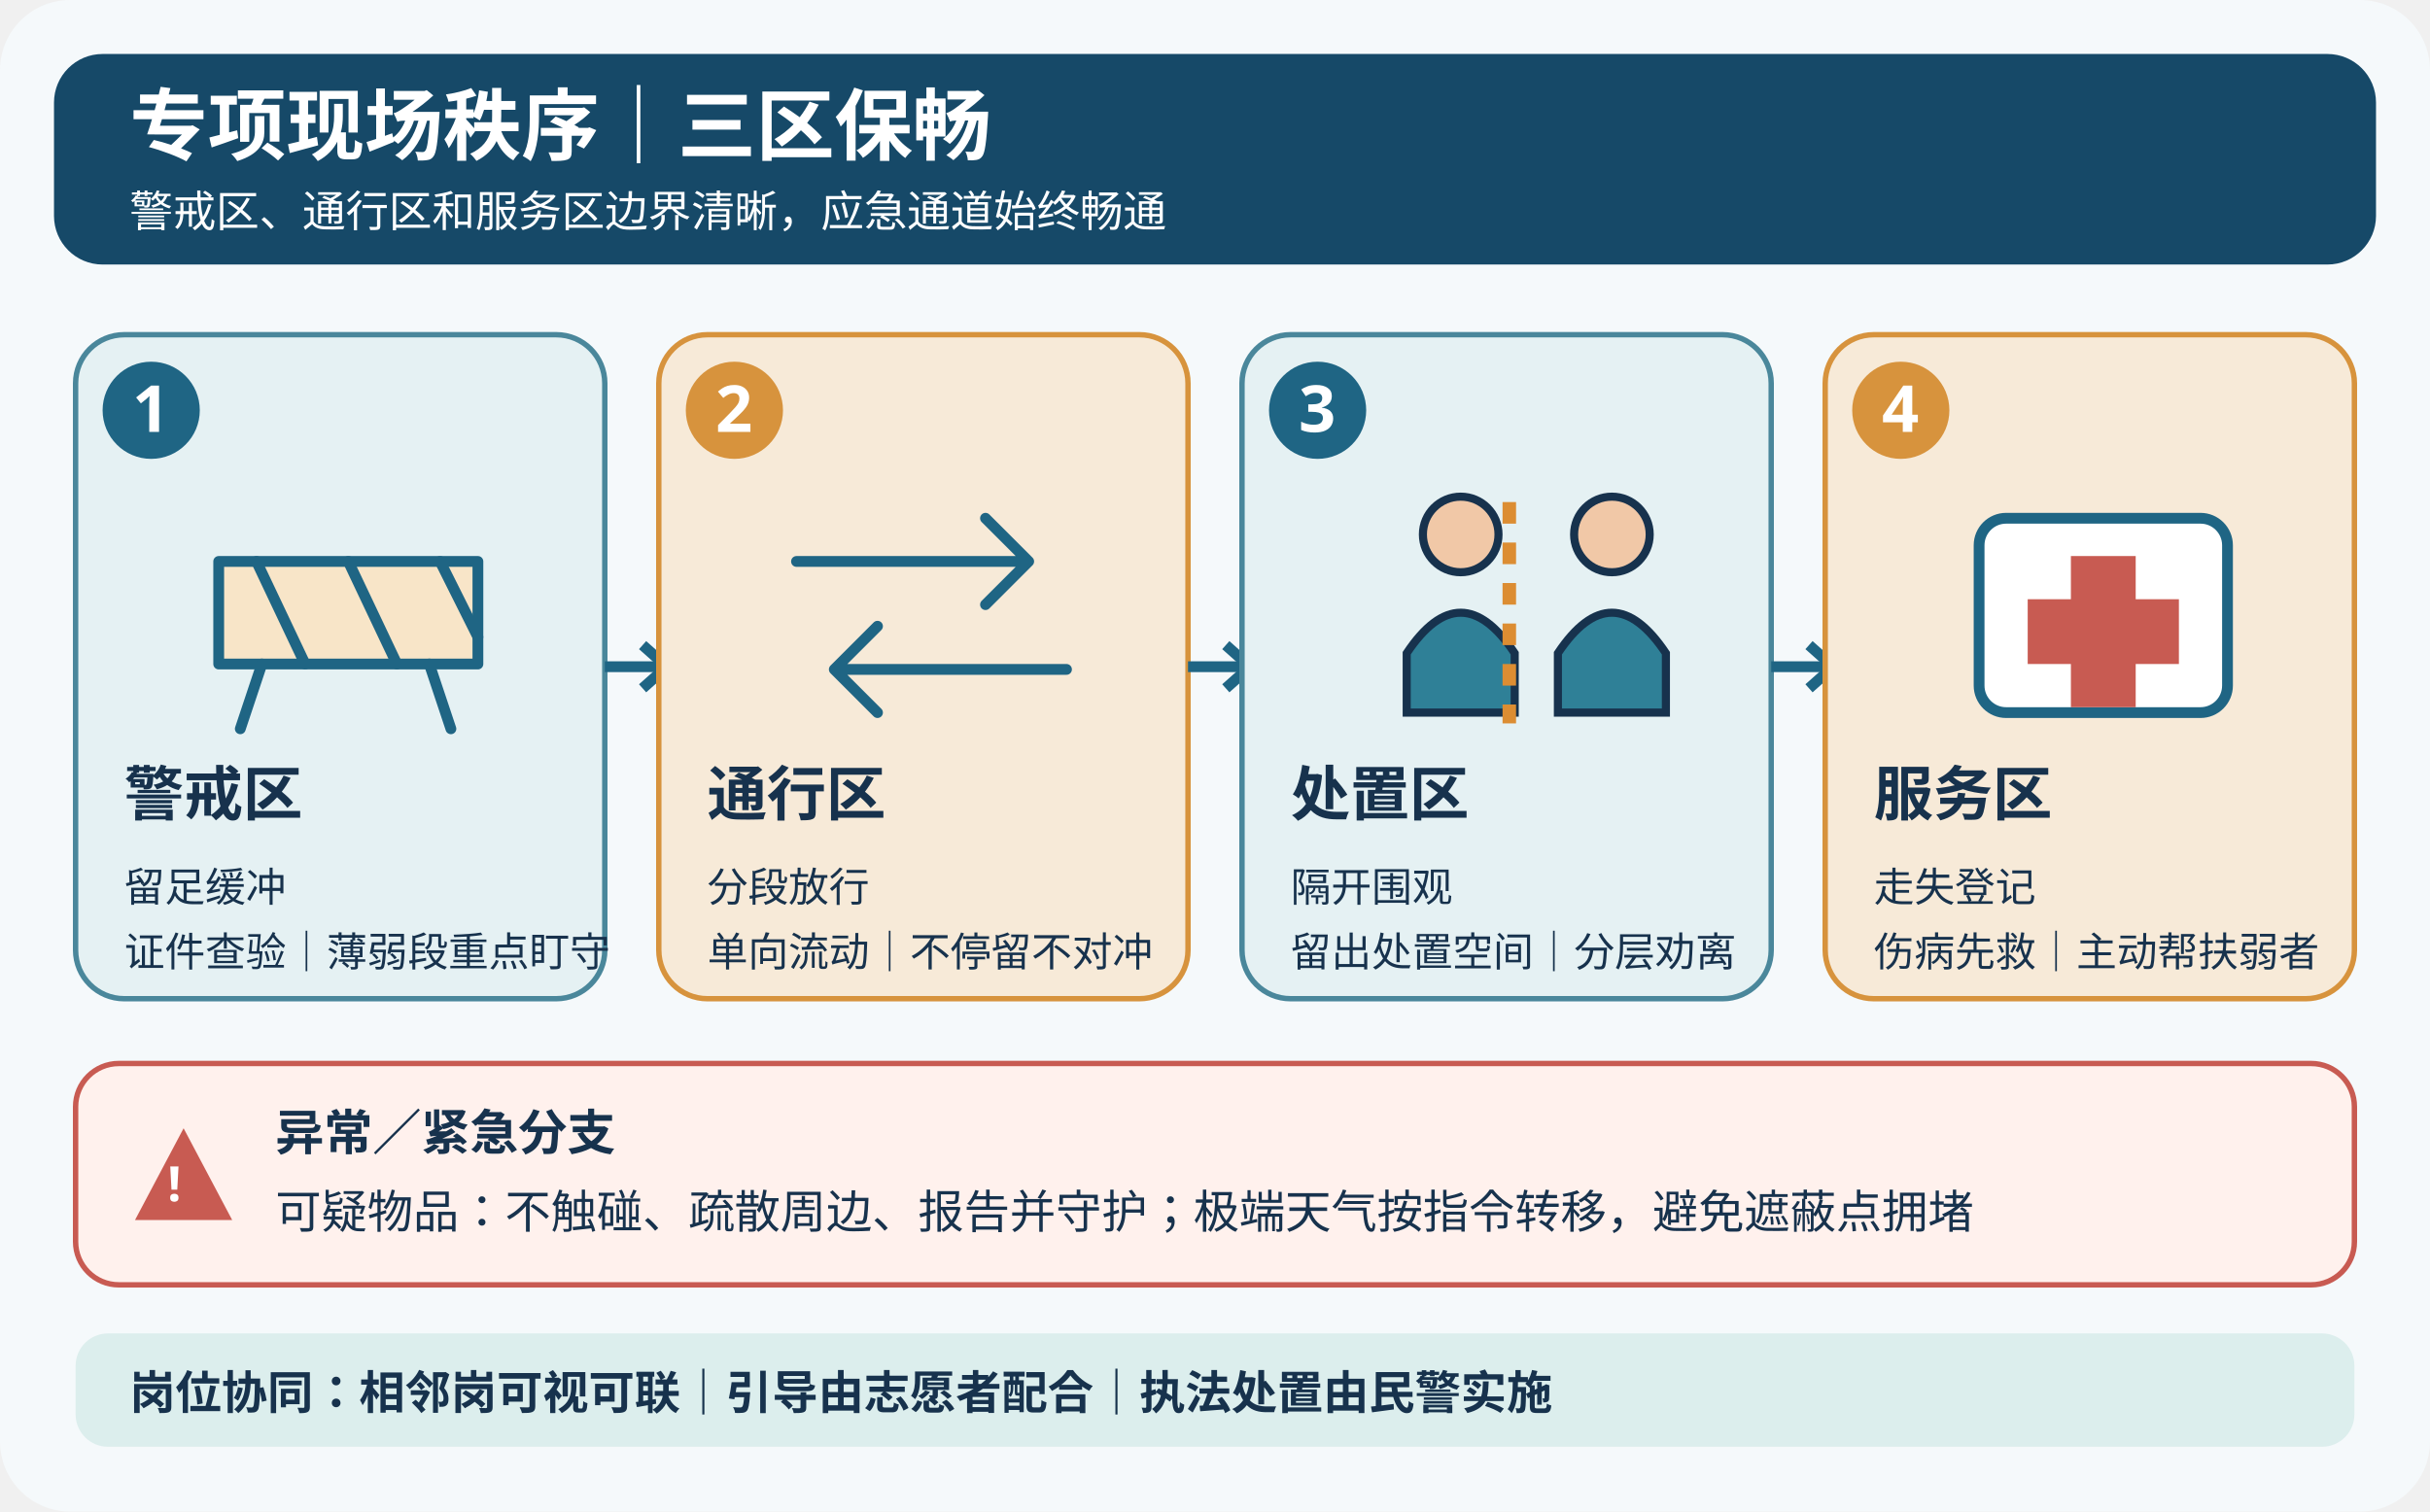
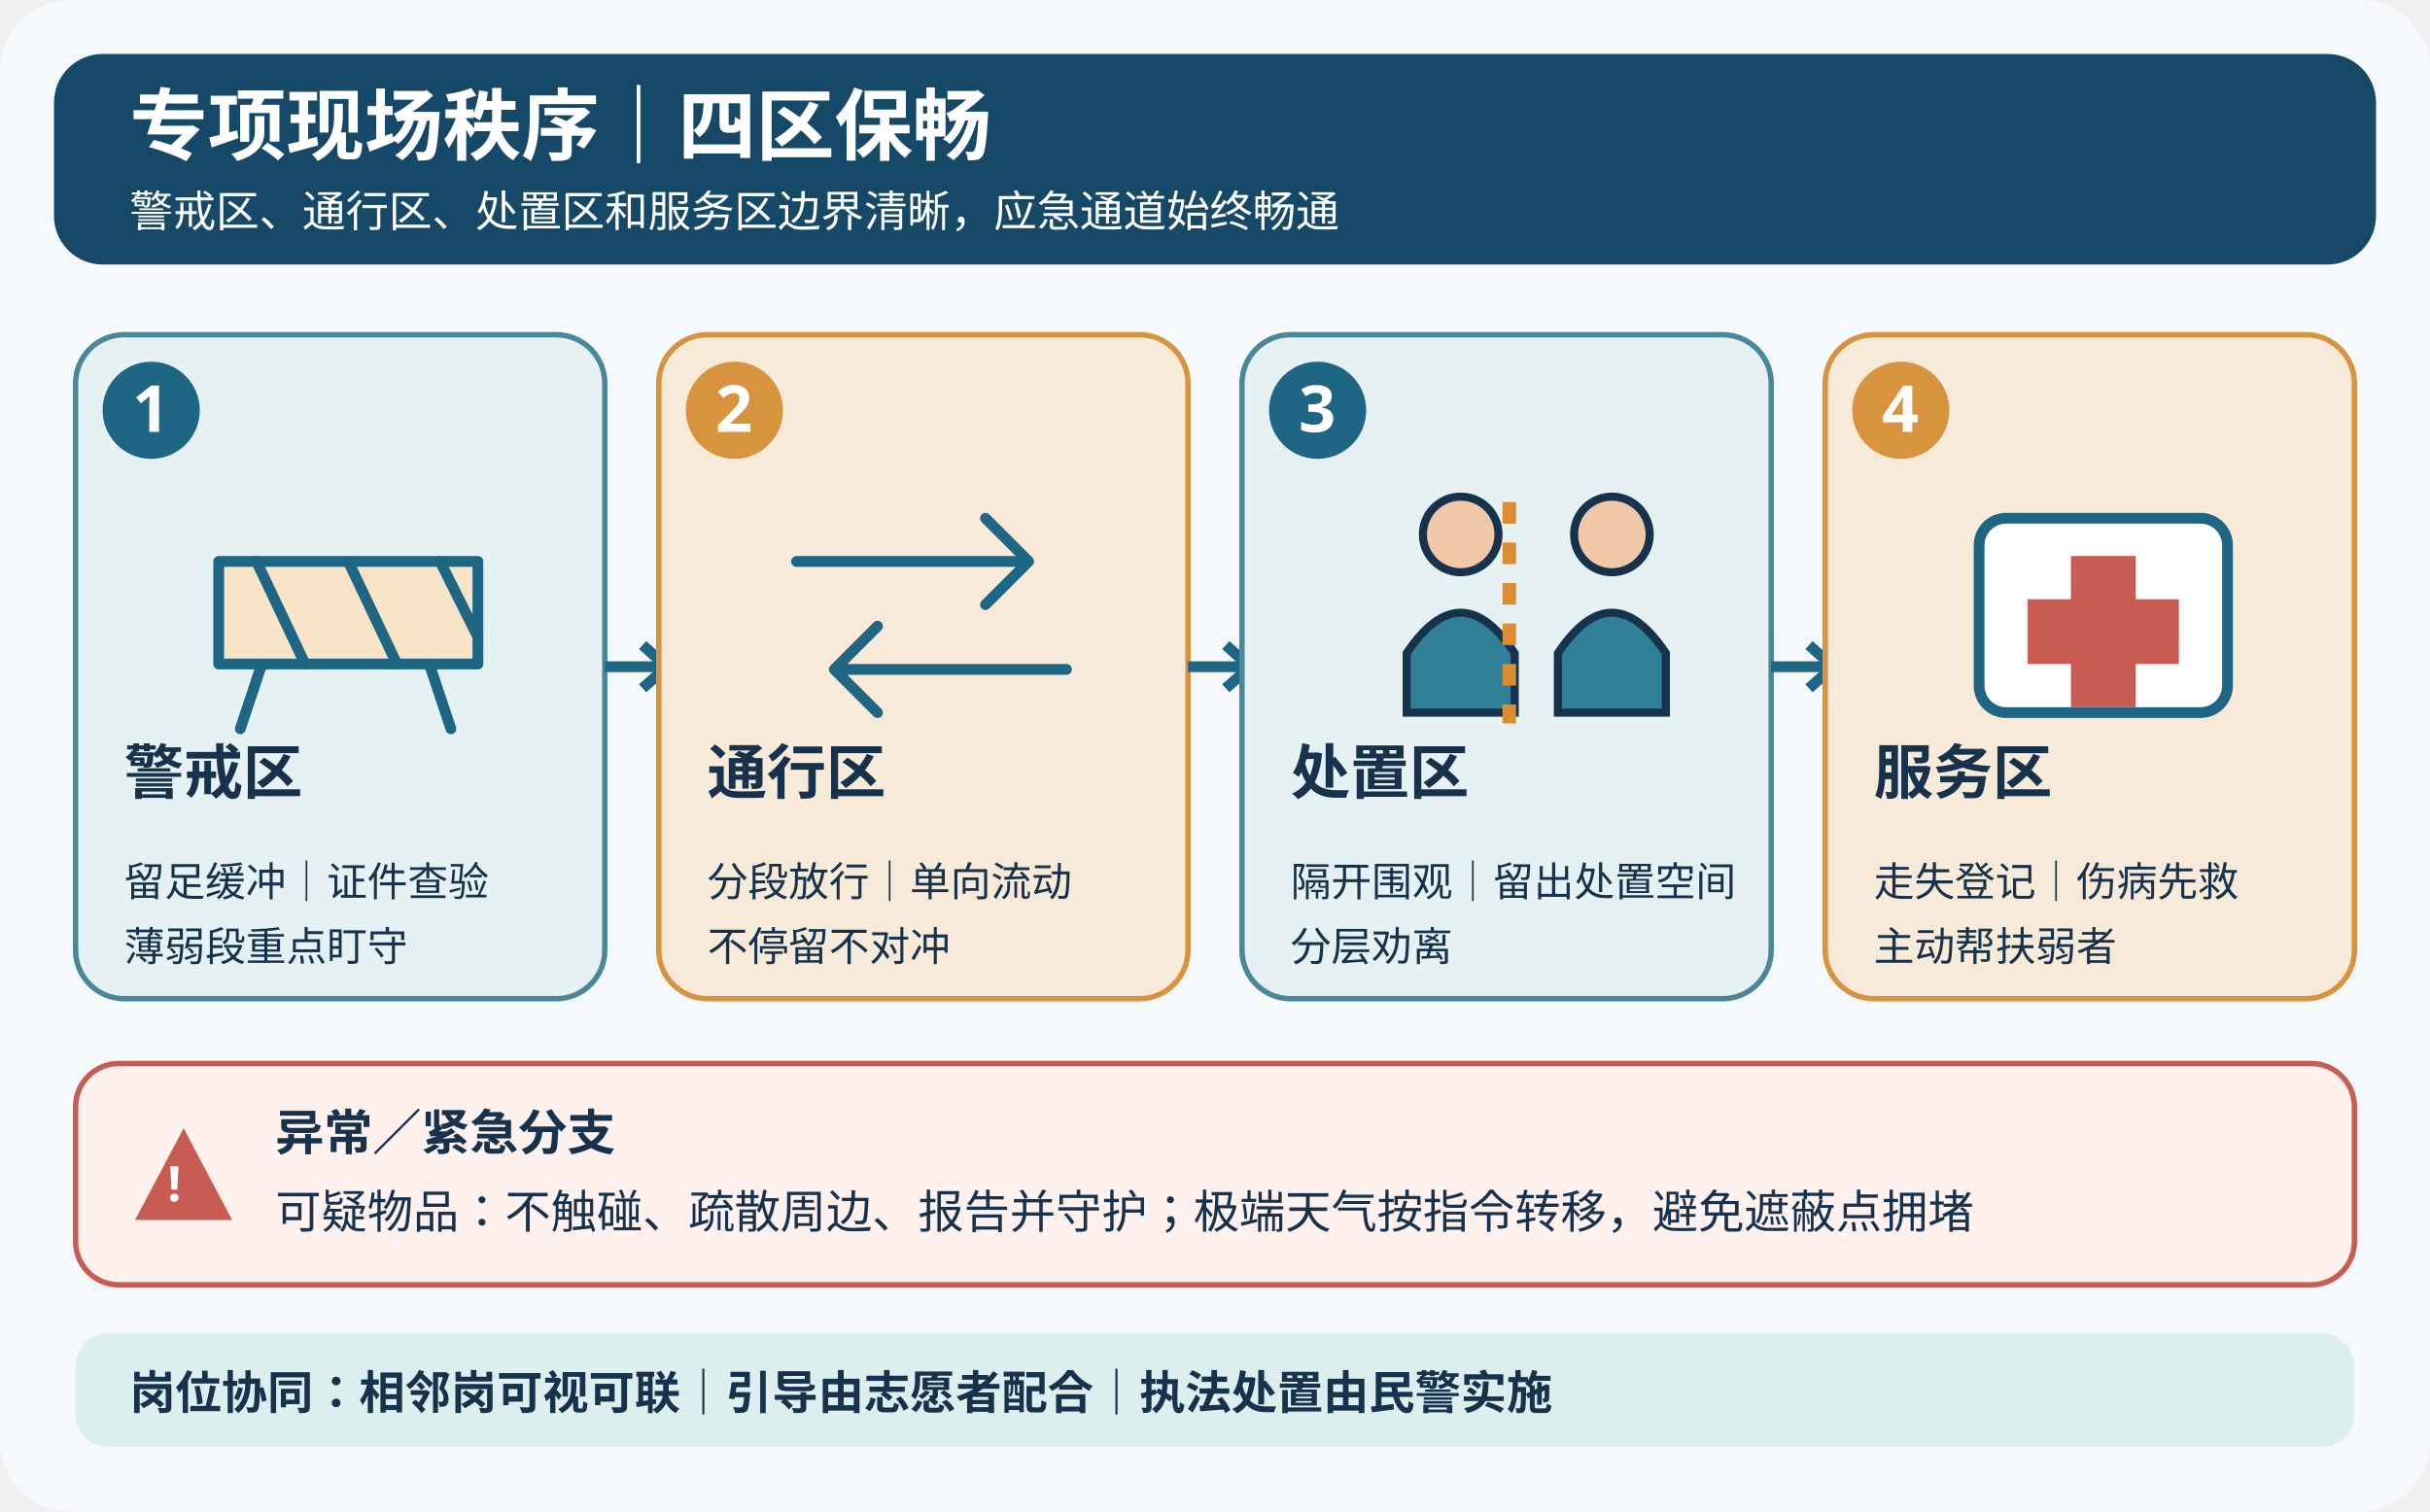
<svg xmlns="http://www.w3.org/2000/svg" viewBox="0 0 900 560" role="img" aria-labelledby="title desc">
  <defs>
    <style>
    .light{fill:#fff}.dark{fill:#17324d}.desktop{display:block}.mobile{display:none}
    text{font-family:"Microsoft YaHei","PingFang SC",sans-serif}
    @media (max-width:500px){.desktop{display:none}.mobile{display:block}}
  </style>
  </defs>
  <rect width="900" height="560" rx="26" fill="#f5f9fb" />
  <g class="desktop">
    <rect x="20" y="20" width="860" height="78" rx="18" fill="#164968" />
-     <text x="48" y="57" class="light" font-size="29" font-weight="700">专项现场秩序｜三区保畅</text>
-     <text x="48" y="84" class="light" font-size="16">警戒区、通行区和服务区边界清晰，应急通道始终畅通</text>
+     <text x="48" y="57" class="light" font-size="29" font-weight="700">专项现场秩序｜四区保畅</text>
+     <text x="48" y="84" class="light" font-size="16">警戒区、通行区、处置区和服务区边界清晰，应急通道始终畅通</text>
    <g transform="translate(28 124)">
      <rect width="196" height="246" rx="18" fill="#e5f1f3" stroke="#4a879b" stroke-width="2" />
      <circle cx="28" cy="28" r="18" fill="#1f6584" />
      <text x="21" y="36" class="light" font-size="24" font-weight="700">1</text>
      <g transform="translate(43 50)" fill="none" stroke="#1f6584" stroke-width="4" stroke-linecap="round" stroke-linejoin="round">
        <path d="M10 34h96v38H10z" fill="#f8e5c8" />
        <path d="M24 34l18 38M58 34l18 38M92 34l14 28M26 72l-8 24M88 72l8 24" />
      </g>
-       <text x="18" y="178" class="dark" font-size="22" font-weight="700">警戒区</text>
-       <text x="18" y="210" class="dark" font-size="15">留足缓冲</text>
-       <text x="18" y="234" class="dark" font-size="15">证件查验｜薄弱段重点盯守</text>
+       <text x="18" y="170" class="dark" font-size="22" font-weight="700">警戒区</text>
+       <text x="18" y="208" class="dark" font-size="15">留足缓冲｜证件查验</text>
+       <text x="18" y="232" class="dark" font-size="15">薄弱段重点盯守</text>
    </g>
    <path d="M224 247h20" stroke="#1f6584" stroke-width="4" />
    <path d="M238 239l9 8-9 8" fill="none" stroke="#1f6584" stroke-width="4" />
    <g transform="translate(244 124)">
      <rect width="196" height="246" rx="18" fill="#f7ead8" stroke="#d7933d" stroke-width="2" />
      <circle cx="28" cy="28" r="18" fill="#d7933d" />
      <text x="21" y="36" class="light" font-size="24" font-weight="700">2</text>
      <g transform="translate(43 50)" fill="none" stroke="#1f6584" stroke-width="4" stroke-linecap="round" stroke-linejoin="round">
        <path d="M8 34h86M78 18l16 16-16 16M108 74H22M38 58L22 74l16 16" />
      </g>
-       <text x="18" y="178" class="dark" font-size="22" font-weight="700">通行区</text>
-       <text x="18" y="210" class="dark" font-size="15">分段放行</text>
-       <text x="18" y="234" class="dark" font-size="15">单向流动｜不停留不对冲</text>
+       <text x="18" y="170" class="dark" font-size="22" font-weight="700">通行区</text>
+       <text x="18" y="208" class="dark" font-size="15">分段放行｜单向流动</text>
+       <text x="18" y="232" class="dark" font-size="15">不停留不对冲</text>
    </g>
    <path d="M440 247h20" stroke="#1f6584" stroke-width="4" />
    <path d="M454 239l9 8-9 8" fill="none" stroke="#1f6584" stroke-width="4" />
    <g transform="translate(460 124)">
      <rect width="196" height="246" rx="18" fill="#e5f1f3" stroke="#4a879b" stroke-width="2" />
      <circle cx="28" cy="28" r="18" fill="#1f6584" />
      <text x="21" y="36" class="light" font-size="24" font-weight="700">3</text>
      <g transform="translate(43 50)">
        <circle cx="38" cy="24" r="14" fill="#f1c8a7" stroke="#17324d" stroke-width="3" />
        <path d="M18 68q20-30 40 0v22H18z" fill="#2f8097" stroke="#17324d" stroke-width="3" />
        <g transform="translate(56 0)">
          <circle cx="38" cy="24" r="14" fill="#f1c8a7" stroke="#17324d" stroke-width="3" />
          <path d="M18 68q20-30 40 0v22H18z" fill="#2f8097" stroke="#17324d" stroke-width="3" />
        </g>
        <path d="M56 12v82" stroke="#dc8d32" stroke-width="5" stroke-dasharray="8 7" />
      </g>
-       <text x="18" y="178" class="dark" font-size="22" font-weight="700">处置区</text>
-       <text x="18" y="210" class="dark" font-size="15">隔开围观</text>
-       <text x="18" y="234" class="dark" font-size="15">留出处置空间｜分层劝离</text>
+       <text x="18" y="170" class="dark" font-size="22" font-weight="700">处置区</text>
+       <text x="18" y="208" class="dark" font-size="15">隔开围观｜留出处置空间</text>
+       <text x="18" y="232" class="dark" font-size="15">分层劝离</text>
    </g>
    <path d="M656 247h20" stroke="#1f6584" stroke-width="4" />
    <path d="M670 239l9 8-9 8" fill="none" stroke="#1f6584" stroke-width="4" />
    <g transform="translate(676 124)">
      <rect width="196" height="246" rx="18" fill="#f7ead8" stroke="#d7933d" stroke-width="2" />
      <circle cx="28" cy="28" r="18" fill="#d7933d" />
      <text x="21" y="36" class="light" font-size="24" font-weight="700">4</text>
      <g transform="translate(43 50)" fill="none" stroke="#1f6584" stroke-width="4" stroke-linecap="round" stroke-linejoin="round">
        <rect x="14" y="18" width="92" height="72" rx="10" fill="#fff" />
        <path d="M48 32h24v16h16v24H72v16H48V72H32V48h16z" fill="#c85b52" stroke="none" />
      </g>
-       <text x="18" y="178" class="dark" font-size="22" font-weight="700">服务区</text>
-       <text x="18" y="210" class="dark" font-size="15">走失登记</text>
-       <text x="18" y="234" class="dark" font-size="15">伤病先救｜主动帮扶弱者</text>
+       <text x="18" y="170" class="dark" font-size="22" font-weight="700">服务区</text>
+       <text x="18" y="208" class="dark" font-size="15">走失登记｜伤病先救</text>
+       <text x="18" y="232" class="dark" font-size="15">主动帮扶弱者</text>
    </g>
    <rect x="28" y="394" width="844" height="82" rx="16" fill="#fff1ed" stroke="#c85b52" stroke-width="2" />
    <path d="M50 452l18-34 18 34z" fill="#c85b52" />
    <text x="62" y="445" class="light" font-size="18" font-weight="700">!</text>
    <text x="102" y="426" class="dark" font-size="18" font-weight="700">异常／紧急分支</text>
    <text x="102" y="455" class="dark" font-size="17">可疑物品：不触碰、疏散周边、报告并守护；极端天气按指令转移，避免遮蔽点拥堵</text>
    <rect x="28" y="494" width="844" height="42" rx="12" fill="#dceeed" />
    <text x="48" y="522" class="dark" font-size="17" font-weight="700">岗位协同：相邻岗可视可联｜引导由志愿者配合｜执法处置由民警实施</text>
  </g>
  <g class="mobile" aria-label="移动端流程重排">
    <rect width="900" height="560" rx="26" fill="#f5f9fb" />
    <rect x="20" y="18" width="860" height="68" rx="18" fill="#164968" />
-     <text x="46" y="61" class="light" font-size="32" font-weight="700">专项现场秩序｜三区保畅</text>
+     <text x="46" y="61" class="light" font-size="32" font-weight="700">专项现场秩序｜四区保畅</text>
    <g transform="translate(28 104)">
      <rect width="410" height="122" rx="16" fill="#e5f1f3" stroke="#4a879b" stroke-width="2" />
      <circle cx="36" cy="38" r="22" fill="#1f6584" />
      <text x="28" y="47" class="light" font-size="28" font-weight="700">1</text>
      <text x="72" y="44" class="dark" font-size="30" font-weight="700">警戒区</text>
-       <text x="24" y="82" class="dark" font-size="25">留足缓冲 · 证件查验</text>\n      <text x="24" y="111" class="dark" font-size="25"> · 薄弱段重点盯守</text>
+       <text x="24" y="82" class="dark" font-size="25">留足缓冲 · 证件查验</text>
+       <text x="24" y="111" class="dark" font-size="25"> · 薄弱段重点盯守</text>
    </g>
    <g transform="translate(460 104)">
      <rect width="410" height="122" rx="16" fill="#f7ead8" stroke="#d7933d" stroke-width="2" />
      <circle cx="36" cy="38" r="22" fill="#d7933d" />
      <text x="28" y="47" class="light" font-size="28" font-weight="700">2</text>
      <text x="72" y="44" class="dark" font-size="30" font-weight="700">通行区</text>
-       <text x="24" y="82" class="dark" font-size="25">分段放行 · 单向流</text>\n      <text x="24" y="111" class="dark" font-size="25">动 · 不停留不对冲</text>
+       <text x="24" y="82" class="dark" font-size="25">分段放行 · 单向流</text>
+       <text x="24" y="111" class="dark" font-size="25">动 · 不停留不对冲</text>
    </g>
    <g transform="translate(28 246)">
      <rect width="410" height="122" rx="16" fill="#e5f1f3" stroke="#4a879b" stroke-width="2" />
      <circle cx="36" cy="38" r="22" fill="#1f6584" />
      <text x="28" y="47" class="light" font-size="28" font-weight="700">3</text>
      <text x="72" y="44" class="dark" font-size="30" font-weight="700">处置区</text>
-       <text x="24" y="82" class="dark" font-size="25">隔开围观 · 留出处</text>\n      <text x="24" y="111" class="dark" font-size="25">置空间 · 分层劝离</text>
+       <text x="24" y="82" class="dark" font-size="25">隔开围观 · 留出处</text>
+       <text x="24" y="111" class="dark" font-size="25">置空间 · 分层劝离</text>
    </g>
    <g transform="translate(460 246)">
      <rect width="410" height="122" rx="16" fill="#f7ead8" stroke="#d7933d" stroke-width="2" />
      <circle cx="36" cy="38" r="22" fill="#d7933d" />
      <text x="28" y="47" class="light" font-size="28" font-weight="700">4</text>
      <text x="72" y="44" class="dark" font-size="30" font-weight="700">服务区</text>
-       <text x="24" y="82" class="dark" font-size="25">走失登记 · 伤病先</text>\n      <text x="24" y="111" class="dark" font-size="25">救 · 主动帮扶弱者</text>
+       <text x="24" y="82" class="dark" font-size="25">走失登记 · 伤病先</text>
+       <text x="24" y="111" class="dark" font-size="25">救 · 主动帮扶弱者</text>
    </g>
    <rect x="28" y="398" width="844" height="112" rx="16" fill="#fff1ed" stroke="#c85b52" stroke-width="2" />
    <text x="50" y="434" class="dark" font-size="27" font-weight="700">紧急分支</text>
-     <text x="50" y="468" class="dark" font-size="25">可疑物品：不触碰、疏散周边、报告并守护</text>\n    <text x="50" y="500" class="dark" font-size="25">；极端天气按指令转移，避免遮蔽点拥堵</text>
+     <text x="50" y="468" class="dark" font-size="25">可疑物品：不触碰、疏散周边、报告并守护</text>
+     <text x="50" y="500" class="dark" font-size="25">；极端天气按指令转移，避免遮蔽点拥堵</text>
    <text x="40" y="548" class="dark" font-size="25" font-weight="700">岗位协同：相邻岗可视可联｜引导由志愿者配合｜执法处置由民警实施</text>
  </g>
</svg>
